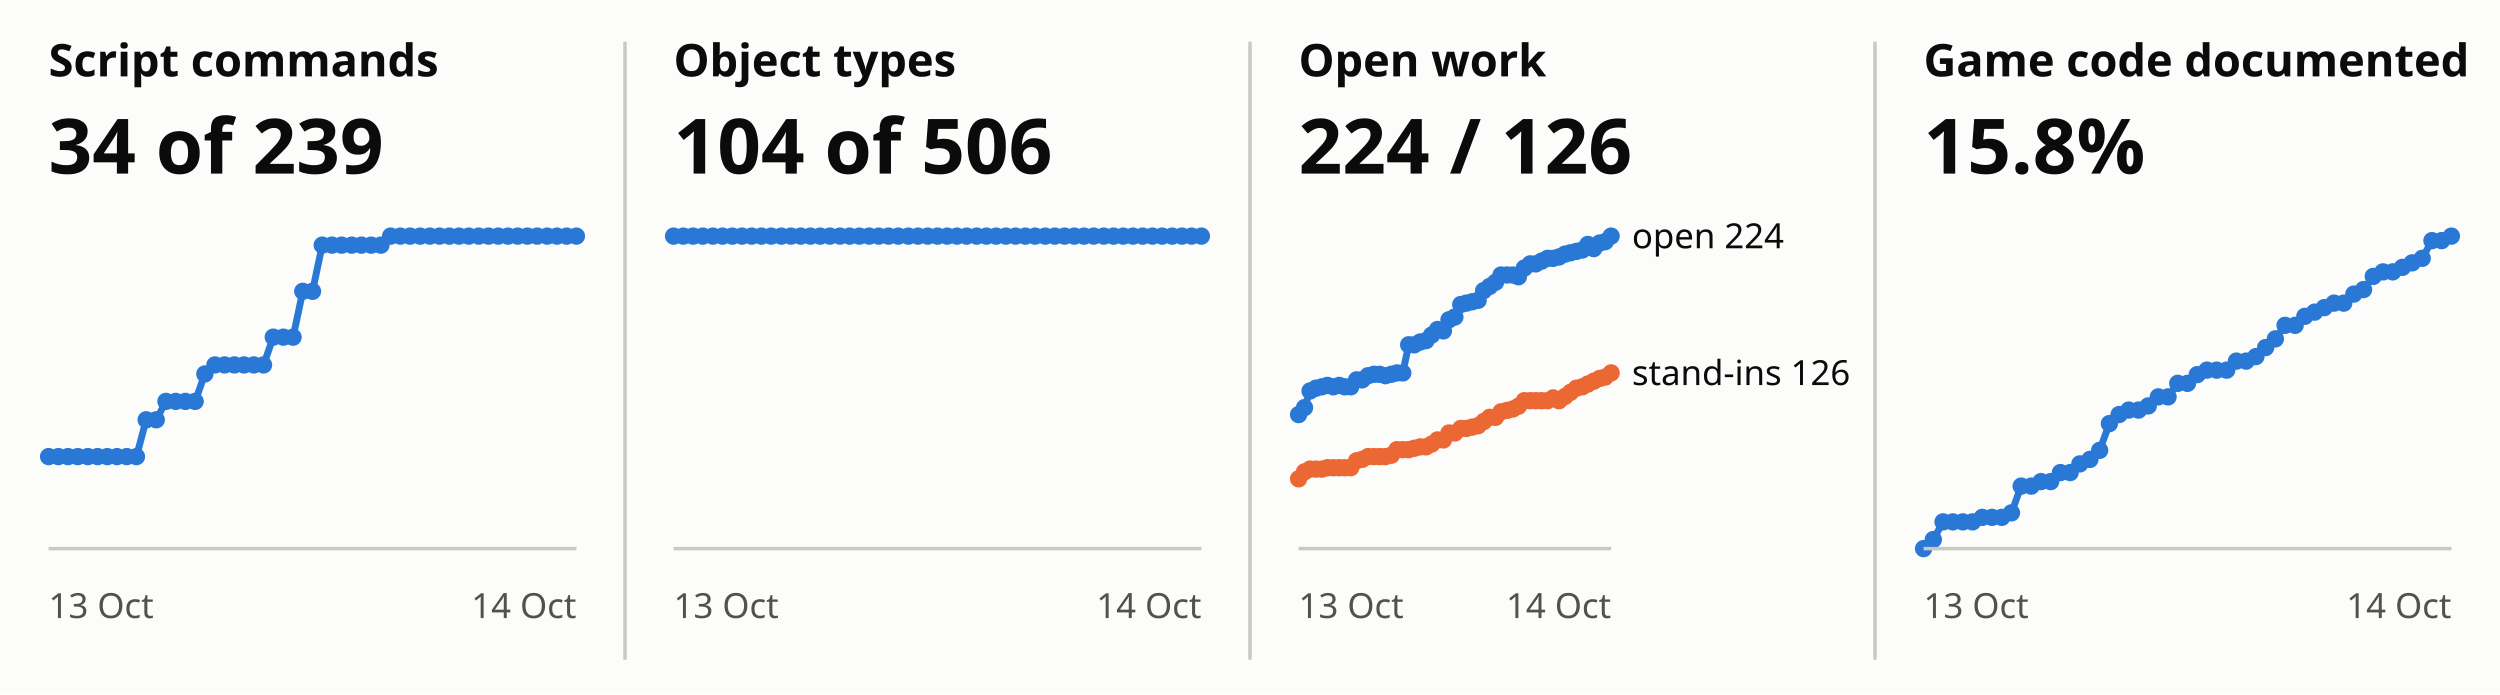
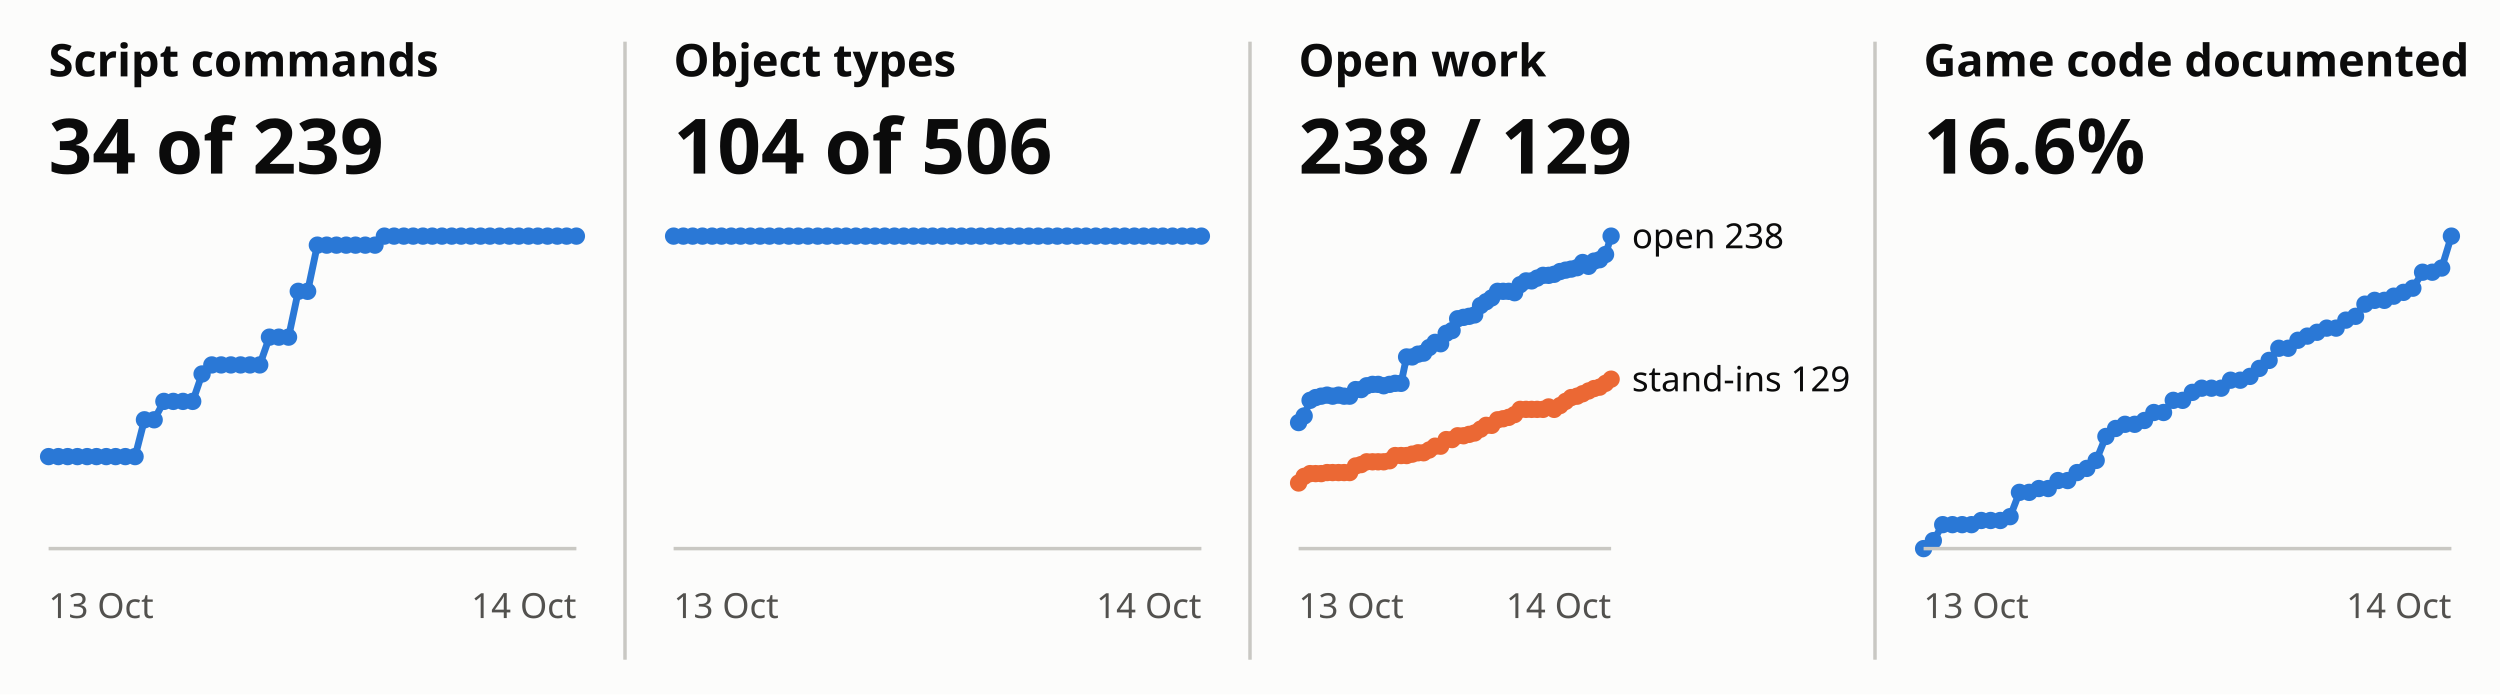
<svg xmlns="http://www.w3.org/2000/svg" width="720" height="200" viewBox="0 0 720 200" role="img">
  <style>
text{font-family:system-ui,sans-serif}
.title{font-size:13px;font-weight:600}
.big{font-size:22px;font-weight:600}
.label{font-size:10px}
.date{font-size:10px}
.surface{fill:#fcfcfb}
.ink{fill:#0b0b0b}
.muted{fill:#52514e}
.rule{stroke:#c9c8c3;stroke-width:1}
.line1{fill:none;stroke:#2a78d6;stroke-width:2;stroke-linejoin:round;stroke-linecap:round}
.dot1{fill:#2a78d6}
.line2{fill:none;stroke:#eb6834;stroke-width:2;stroke-linejoin:round;stroke-linecap:round}
.dot2{fill:#eb6834}
@media (prefers-color-scheme: dark) {
.surface{fill:#1a1a19}
.ink{fill:#f0efec}
.muted{fill:#c3c2b7}
.rule{stroke:#4a4a46}
.line1{stroke:#3987e5}
.dot1{fill:#3987e5}
.line2{stroke:#d95926}
.dot2{fill:#d95926}
}
</style>
  <rect class="surface" width="720" height="200" />
  <text class="title ink" x="14" y="22">Script commands</text>
  <text class="big ink" x="14" y="50">34 of 239</text>
-   <polyline class="line1" points="14.0,131.5 16.8,131.5 19.6,131.5 22.4,131.5 25.3,131.5 28.1,131.5 30.9,131.5 33.7,131.5 36.5,131.5 39.3,131.5 42.1,120.9 45.0,120.9 47.8,115.6 50.6,115.6 53.4,115.6 56.2,115.6 59.0,107.7 61.9,105.1 64.7,105.1 67.5,105.1 70.3,105.1 73.1,105.1 75.9,105.1 78.7,97.1 81.6,97.1 84.4,97.1 87.2,83.9 90.0,83.9 92.8,70.6 95.6,70.6 98.4,70.6 101.3,70.6 104.1,70.6 106.9,70.6 109.7,70.6 112.5,68.0 115.3,68.0 118.1,68.0 121.0,68.0 123.8,68.0 126.6,68.0 129.4,68.0 132.2,68.0 135.0,68.0 137.9,68.0 140.7,68.0 143.5,68.0 146.3,68.0 149.1,68.0 151.9,68.0 154.7,68.0 157.6,68.0 160.4,68.0 163.2,68.0 166.0,68.0" />
+   <polyline class="line1" points="14.0,131.5 16.8,131.5 19.5,131.5 22.3,131.5 25.1,131.5 27.8,131.5 30.6,131.5 33.3,131.5 36.1,131.5 38.9,131.5 41.6,120.9 44.4,120.9 47.2,115.6 49.9,115.6 52.7,115.6 55.5,115.6 58.2,107.7 61.0,105.1 63.7,105.1 66.5,105.1 69.3,105.1 72.0,105.1 74.8,105.1 77.6,97.1 80.3,97.1 83.1,97.1 85.9,83.9 88.6,83.9 91.4,70.6 94.1,70.6 96.9,70.6 99.7,70.6 102.4,70.6 105.2,70.6 108.0,70.6 110.7,68.0 113.5,68.0 116.3,68.0 119.0,68.0 121.8,68.0 124.5,68.0 127.3,68.0 130.1,68.0 132.8,68.0 135.6,68.0 138.4,68.0 141.1,68.0 143.9,68.0 146.7,68.0 149.4,68.0 152.2,68.0 154.9,68.0 157.7,68.0 160.5,68.0 163.2,68.0 166.0,68.0" />
  <circle class="dot1" cx="14.0" cy="131.5" r="2.5" />
  <circle class="dot1" cx="16.8" cy="131.5" r="2.5" />
-   <circle class="dot1" cx="19.6" cy="131.5" r="2.5" />
-   <circle class="dot1" cx="22.4" cy="131.5" r="2.5" />
-   <circle class="dot1" cx="25.3" cy="131.5" r="2.5" />
-   <circle class="dot1" cx="28.1" cy="131.5" r="2.5" />
-   <circle class="dot1" cx="30.9" cy="131.5" r="2.5" />
-   <circle class="dot1" cx="33.7" cy="131.5" r="2.5" />
-   <circle class="dot1" cx="36.5" cy="131.5" r="2.5" />
-   <circle class="dot1" cx="39.3" cy="131.5" r="2.5" />
-   <circle class="dot1" cx="42.1" cy="120.9" r="2.5" />
-   <circle class="dot1" cx="45.0" cy="120.9" r="2.5" />
-   <circle class="dot1" cx="47.8" cy="115.6" r="2.5" />
-   <circle class="dot1" cx="50.6" cy="115.6" r="2.5" />
-   <circle class="dot1" cx="53.4" cy="115.6" r="2.5" />
-   <circle class="dot1" cx="56.2" cy="115.6" r="2.5" />
-   <circle class="dot1" cx="59.0" cy="107.7" r="2.5" />
-   <circle class="dot1" cx="61.9" cy="105.1" r="2.5" />
-   <circle class="dot1" cx="64.7" cy="105.1" r="2.5" />
-   <circle class="dot1" cx="67.5" cy="105.1" r="2.5" />
-   <circle class="dot1" cx="70.3" cy="105.1" r="2.5" />
-   <circle class="dot1" cx="73.1" cy="105.1" r="2.5" />
-   <circle class="dot1" cx="75.9" cy="105.1" r="2.5" />
-   <circle class="dot1" cx="78.7" cy="97.1" r="2.5" />
-   <circle class="dot1" cx="81.6" cy="97.1" r="2.5" />
-   <circle class="dot1" cx="84.4" cy="97.1" r="2.5" />
-   <circle class="dot1" cx="87.2" cy="83.9" r="2.5" />
-   <circle class="dot1" cx="90.0" cy="83.9" r="2.5" />
-   <circle class="dot1" cx="92.8" cy="70.6" r="2.5" />
-   <circle class="dot1" cx="95.6" cy="70.6" r="2.5" />
-   <circle class="dot1" cx="98.4" cy="70.6" r="2.5" />
-   <circle class="dot1" cx="101.3" cy="70.6" r="2.5" />
-   <circle class="dot1" cx="104.1" cy="70.6" r="2.5" />
-   <circle class="dot1" cx="106.9" cy="70.6" r="2.5" />
-   <circle class="dot1" cx="109.7" cy="70.6" r="2.5" />
-   <circle class="dot1" cx="112.5" cy="68.0" r="2.5" />
-   <circle class="dot1" cx="115.3" cy="68.0" r="2.5" />
-   <circle class="dot1" cx="118.1" cy="68.0" r="2.5" />
-   <circle class="dot1" cx="121.0" cy="68.0" r="2.5" />
-   <circle class="dot1" cx="123.8" cy="68.0" r="2.5" />
-   <circle class="dot1" cx="126.6" cy="68.0" r="2.5" />
-   <circle class="dot1" cx="129.4" cy="68.0" r="2.5" />
-   <circle class="dot1" cx="132.2" cy="68.0" r="2.5" />
-   <circle class="dot1" cx="135.0" cy="68.0" r="2.5" />
-   <circle class="dot1" cx="137.9" cy="68.0" r="2.5" />
-   <circle class="dot1" cx="140.7" cy="68.0" r="2.5" />
-   <circle class="dot1" cx="143.5" cy="68.0" r="2.5" />
-   <circle class="dot1" cx="146.3" cy="68.0" r="2.5" />
-   <circle class="dot1" cx="149.1" cy="68.0" r="2.5" />
-   <circle class="dot1" cx="151.9" cy="68.0" r="2.5" />
-   <circle class="dot1" cx="154.7" cy="68.0" r="2.5" />
-   <circle class="dot1" cx="157.6" cy="68.0" r="2.5" />
-   <circle class="dot1" cx="160.4" cy="68.0" r="2.5" />
+   <circle class="dot1" cx="19.5" cy="131.5" r="2.5" />
+   <circle class="dot1" cx="22.3" cy="131.5" r="2.5" />
+   <circle class="dot1" cx="25.1" cy="131.5" r="2.5" />
+   <circle class="dot1" cx="27.8" cy="131.5" r="2.5" />
+   <circle class="dot1" cx="30.6" cy="131.5" r="2.5" />
+   <circle class="dot1" cx="33.3" cy="131.5" r="2.5" />
+   <circle class="dot1" cx="36.1" cy="131.5" r="2.5" />
+   <circle class="dot1" cx="38.9" cy="131.5" r="2.5" />
+   <circle class="dot1" cx="41.6" cy="120.9" r="2.5" />
+   <circle class="dot1" cx="44.4" cy="120.9" r="2.5" />
+   <circle class="dot1" cx="47.2" cy="115.6" r="2.5" />
+   <circle class="dot1" cx="49.9" cy="115.6" r="2.5" />
+   <circle class="dot1" cx="52.7" cy="115.6" r="2.5" />
+   <circle class="dot1" cx="55.5" cy="115.6" r="2.5" />
+   <circle class="dot1" cx="58.2" cy="107.7" r="2.5" />
+   <circle class="dot1" cx="61.0" cy="105.1" r="2.5" />
+   <circle class="dot1" cx="63.7" cy="105.1" r="2.5" />
+   <circle class="dot1" cx="66.5" cy="105.1" r="2.5" />
+   <circle class="dot1" cx="69.3" cy="105.1" r="2.5" />
+   <circle class="dot1" cx="72.0" cy="105.1" r="2.5" />
+   <circle class="dot1" cx="74.8" cy="105.1" r="2.5" />
+   <circle class="dot1" cx="77.6" cy="97.1" r="2.5" />
+   <circle class="dot1" cx="80.3" cy="97.1" r="2.5" />
+   <circle class="dot1" cx="83.1" cy="97.1" r="2.5" />
+   <circle class="dot1" cx="85.9" cy="83.9" r="2.5" />
+   <circle class="dot1" cx="88.6" cy="83.9" r="2.5" />
+   <circle class="dot1" cx="91.4" cy="70.6" r="2.5" />
+   <circle class="dot1" cx="94.1" cy="70.6" r="2.5" />
+   <circle class="dot1" cx="96.9" cy="70.6" r="2.5" />
+   <circle class="dot1" cx="99.7" cy="70.6" r="2.5" />
+   <circle class="dot1" cx="102.4" cy="70.6" r="2.5" />
+   <circle class="dot1" cx="105.2" cy="70.6" r="2.5" />
+   <circle class="dot1" cx="108.0" cy="70.6" r="2.5" />
+   <circle class="dot1" cx="110.7" cy="68.0" r="2.5" />
+   <circle class="dot1" cx="113.5" cy="68.0" r="2.5" />
+   <circle class="dot1" cx="116.3" cy="68.0" r="2.5" />
+   <circle class="dot1" cx="119.0" cy="68.0" r="2.5" />
+   <circle class="dot1" cx="121.8" cy="68.0" r="2.5" />
+   <circle class="dot1" cx="124.5" cy="68.0" r="2.5" />
+   <circle class="dot1" cx="127.3" cy="68.0" r="2.5" />
+   <circle class="dot1" cx="130.1" cy="68.0" r="2.5" />
+   <circle class="dot1" cx="132.8" cy="68.0" r="2.5" />
+   <circle class="dot1" cx="135.6" cy="68.0" r="2.5" />
+   <circle class="dot1" cx="138.4" cy="68.0" r="2.5" />
+   <circle class="dot1" cx="141.1" cy="68.0" r="2.5" />
+   <circle class="dot1" cx="143.9" cy="68.0" r="2.5" />
+   <circle class="dot1" cx="146.7" cy="68.0" r="2.5" />
+   <circle class="dot1" cx="149.4" cy="68.0" r="2.5" />
+   <circle class="dot1" cx="152.2" cy="68.0" r="2.5" />
+   <circle class="dot1" cx="154.9" cy="68.0" r="2.5" />
+   <circle class="dot1" cx="157.7" cy="68.0" r="2.5" />
+   <circle class="dot1" cx="160.5" cy="68.0" r="2.5" />
  <circle class="dot1" cx="163.2" cy="68.0" r="2.5" />
  <circle class="dot1" cx="166.0" cy="68.0" r="2.5" />
  <line class="rule" x1="14" y1="158" x2="166" y2="158" />
  <text class="date muted" x="14" y="178">13 Oct</text>
  <text class="date muted" x="166" y="178" text-anchor="end">14 Oct</text>
  <text class="title ink" x="194" y="22">Object types</text>
  <text class="big ink" x="194" y="50">104 of 506</text>
-   <polyline class="line1" points="194.0,68.0 196.8,68.0 199.6,68.0 202.4,68.0 205.3,68.0 208.1,68.0 210.9,68.0 213.7,68.0 216.5,68.0 219.3,68.0 222.1,68.0 225.0,68.0 227.8,68.0 230.6,68.0 233.4,68.0 236.2,68.0 239.0,68.0 241.9,68.0 244.7,68.0 247.5,68.0 250.3,68.0 253.1,68.0 255.9,68.0 258.7,68.0 261.6,68.0 264.4,68.0 267.2,68.0 270.0,68.0 272.8,68.0 275.6,68.0 278.4,68.0 281.3,68.0 284.1,68.0 286.9,68.0 289.7,68.0 292.5,68.0 295.3,68.0 298.1,68.0 301.0,68.0 303.8,68.0 306.6,68.0 309.4,68.0 312.2,68.0 315.0,68.0 317.9,68.0 320.7,68.0 323.5,68.0 326.3,68.0 329.1,68.0 331.9,68.0 334.7,68.0 337.6,68.0 340.4,68.0 343.2,68.0 346.0,68.0" />
+   <polyline class="line1" points="194.0,68.0 196.8,68.0 199.5,68.0 202.3,68.0 205.1,68.0 207.8,68.0 210.6,68.0 213.3,68.0 216.1,68.0 218.9,68.0 221.6,68.0 224.4,68.0 227.2,68.0 229.9,68.0 232.7,68.0 235.5,68.0 238.2,68.0 241.0,68.0 243.7,68.0 246.5,68.0 249.3,68.0 252.0,68.0 254.8,68.0 257.6,68.0 260.3,68.0 263.1,68.0 265.9,68.0 268.6,68.0 271.4,68.0 274.1,68.0 276.9,68.0 279.7,68.0 282.4,68.0 285.2,68.0 288.0,68.0 290.7,68.0 293.5,68.0 296.3,68.0 299.0,68.0 301.8,68.0 304.5,68.0 307.3,68.0 310.1,68.0 312.8,68.0 315.6,68.0 318.4,68.0 321.1,68.0 323.9,68.0 326.7,68.0 329.4,68.0 332.2,68.0 334.9,68.0 337.7,68.0 340.5,68.0 343.2,68.0 346.0,68.0" />
  <circle class="dot1" cx="194.0" cy="68.0" r="2.5" />
  <circle class="dot1" cx="196.8" cy="68.0" r="2.5" />
-   <circle class="dot1" cx="199.6" cy="68.0" r="2.5" />
-   <circle class="dot1" cx="202.4" cy="68.0" r="2.5" />
-   <circle class="dot1" cx="205.3" cy="68.0" r="2.5" />
-   <circle class="dot1" cx="208.1" cy="68.0" r="2.5" />
-   <circle class="dot1" cx="210.9" cy="68.0" r="2.5" />
-   <circle class="dot1" cx="213.7" cy="68.0" r="2.5" />
-   <circle class="dot1" cx="216.5" cy="68.0" r="2.5" />
-   <circle class="dot1" cx="219.3" cy="68.0" r="2.5" />
-   <circle class="dot1" cx="222.1" cy="68.0" r="2.5" />
-   <circle class="dot1" cx="225.0" cy="68.0" r="2.5" />
-   <circle class="dot1" cx="227.8" cy="68.0" r="2.5" />
-   <circle class="dot1" cx="230.6" cy="68.0" r="2.5" />
-   <circle class="dot1" cx="233.4" cy="68.0" r="2.5" />
-   <circle class="dot1" cx="236.2" cy="68.0" r="2.5" />
-   <circle class="dot1" cx="239.0" cy="68.0" r="2.5" />
-   <circle class="dot1" cx="241.9" cy="68.0" r="2.5" />
-   <circle class="dot1" cx="244.7" cy="68.0" r="2.5" />
-   <circle class="dot1" cx="247.5" cy="68.0" r="2.5" />
-   <circle class="dot1" cx="250.3" cy="68.0" r="2.5" />
-   <circle class="dot1" cx="253.1" cy="68.0" r="2.5" />
-   <circle class="dot1" cx="255.9" cy="68.0" r="2.5" />
-   <circle class="dot1" cx="258.7" cy="68.0" r="2.5" />
-   <circle class="dot1" cx="261.6" cy="68.0" r="2.5" />
-   <circle class="dot1" cx="264.4" cy="68.0" r="2.5" />
-   <circle class="dot1" cx="267.2" cy="68.0" r="2.5" />
-   <circle class="dot1" cx="270.0" cy="68.0" r="2.5" />
-   <circle class="dot1" cx="272.8" cy="68.0" r="2.5" />
-   <circle class="dot1" cx="275.6" cy="68.0" r="2.5" />
-   <circle class="dot1" cx="278.4" cy="68.0" r="2.5" />
-   <circle class="dot1" cx="281.3" cy="68.0" r="2.5" />
-   <circle class="dot1" cx="284.1" cy="68.0" r="2.5" />
-   <circle class="dot1" cx="286.9" cy="68.0" r="2.5" />
-   <circle class="dot1" cx="289.7" cy="68.0" r="2.5" />
-   <circle class="dot1" cx="292.5" cy="68.0" r="2.5" />
-   <circle class="dot1" cx="295.3" cy="68.0" r="2.5" />
-   <circle class="dot1" cx="298.1" cy="68.0" r="2.5" />
-   <circle class="dot1" cx="301.0" cy="68.0" r="2.5" />
-   <circle class="dot1" cx="303.8" cy="68.0" r="2.5" />
-   <circle class="dot1" cx="306.6" cy="68.0" r="2.5" />
-   <circle class="dot1" cx="309.4" cy="68.0" r="2.5" />
-   <circle class="dot1" cx="312.2" cy="68.0" r="2.5" />
-   <circle class="dot1" cx="315.0" cy="68.0" r="2.5" />
-   <circle class="dot1" cx="317.9" cy="68.0" r="2.5" />
-   <circle class="dot1" cx="320.7" cy="68.0" r="2.5" />
-   <circle class="dot1" cx="323.5" cy="68.0" r="2.5" />
-   <circle class="dot1" cx="326.3" cy="68.0" r="2.5" />
-   <circle class="dot1" cx="329.1" cy="68.0" r="2.5" />
-   <circle class="dot1" cx="331.9" cy="68.0" r="2.5" />
-   <circle class="dot1" cx="334.7" cy="68.0" r="2.5" />
-   <circle class="dot1" cx="337.6" cy="68.0" r="2.5" />
-   <circle class="dot1" cx="340.4" cy="68.0" r="2.5" />
+   <circle class="dot1" cx="199.5" cy="68.0" r="2.5" />
+   <circle class="dot1" cx="202.3" cy="68.0" r="2.5" />
+   <circle class="dot1" cx="205.1" cy="68.0" r="2.5" />
+   <circle class="dot1" cx="207.8" cy="68.0" r="2.5" />
+   <circle class="dot1" cx="210.6" cy="68.0" r="2.5" />
+   <circle class="dot1" cx="213.3" cy="68.0" r="2.5" />
+   <circle class="dot1" cx="216.1" cy="68.0" r="2.5" />
+   <circle class="dot1" cx="218.9" cy="68.0" r="2.5" />
+   <circle class="dot1" cx="221.6" cy="68.0" r="2.5" />
+   <circle class="dot1" cx="224.4" cy="68.0" r="2.5" />
+   <circle class="dot1" cx="227.2" cy="68.0" r="2.5" />
+   <circle class="dot1" cx="229.9" cy="68.0" r="2.5" />
+   <circle class="dot1" cx="232.7" cy="68.0" r="2.5" />
+   <circle class="dot1" cx="235.5" cy="68.0" r="2.5" />
+   <circle class="dot1" cx="238.2" cy="68.0" r="2.5" />
+   <circle class="dot1" cx="241.0" cy="68.0" r="2.5" />
+   <circle class="dot1" cx="243.7" cy="68.0" r="2.5" />
+   <circle class="dot1" cx="246.5" cy="68.0" r="2.5" />
+   <circle class="dot1" cx="249.3" cy="68.0" r="2.5" />
+   <circle class="dot1" cx="252.0" cy="68.0" r="2.5" />
+   <circle class="dot1" cx="254.8" cy="68.0" r="2.5" />
+   <circle class="dot1" cx="257.6" cy="68.0" r="2.5" />
+   <circle class="dot1" cx="260.3" cy="68.0" r="2.5" />
+   <circle class="dot1" cx="263.1" cy="68.0" r="2.5" />
+   <circle class="dot1" cx="265.9" cy="68.0" r="2.5" />
+   <circle class="dot1" cx="268.6" cy="68.0" r="2.5" />
+   <circle class="dot1" cx="271.4" cy="68.0" r="2.5" />
+   <circle class="dot1" cx="274.1" cy="68.0" r="2.5" />
+   <circle class="dot1" cx="276.9" cy="68.0" r="2.5" />
+   <circle class="dot1" cx="279.7" cy="68.0" r="2.5" />
+   <circle class="dot1" cx="282.4" cy="68.0" r="2.5" />
+   <circle class="dot1" cx="285.2" cy="68.0" r="2.5" />
+   <circle class="dot1" cx="288.0" cy="68.0" r="2.5" />
+   <circle class="dot1" cx="290.7" cy="68.0" r="2.5" />
+   <circle class="dot1" cx="293.5" cy="68.0" r="2.5" />
+   <circle class="dot1" cx="296.3" cy="68.0" r="2.5" />
+   <circle class="dot1" cx="299.0" cy="68.0" r="2.5" />
+   <circle class="dot1" cx="301.8" cy="68.0" r="2.5" />
+   <circle class="dot1" cx="304.5" cy="68.0" r="2.5" />
+   <circle class="dot1" cx="307.3" cy="68.0" r="2.5" />
+   <circle class="dot1" cx="310.1" cy="68.0" r="2.5" />
+   <circle class="dot1" cx="312.8" cy="68.0" r="2.5" />
+   <circle class="dot1" cx="315.6" cy="68.0" r="2.5" />
+   <circle class="dot1" cx="318.4" cy="68.0" r="2.5" />
+   <circle class="dot1" cx="321.1" cy="68.0" r="2.5" />
+   <circle class="dot1" cx="323.9" cy="68.0" r="2.5" />
+   <circle class="dot1" cx="326.7" cy="68.0" r="2.5" />
+   <circle class="dot1" cx="329.4" cy="68.0" r="2.5" />
+   <circle class="dot1" cx="332.2" cy="68.0" r="2.5" />
+   <circle class="dot1" cx="334.9" cy="68.0" r="2.5" />
+   <circle class="dot1" cx="337.7" cy="68.0" r="2.5" />
+   <circle class="dot1" cx="340.5" cy="68.0" r="2.5" />
  <circle class="dot1" cx="343.2" cy="68.0" r="2.5" />
  <circle class="dot1" cx="346.0" cy="68.0" r="2.5" />
  <line class="rule" x1="194" y1="158" x2="346" y2="158" />
  <text class="date muted" x="194" y="178">13 Oct</text>
  <text class="date muted" x="346" y="178" text-anchor="end">14 Oct</text>
  <text class="title ink" x="374" y="22">Open work</text>
-   <text class="big ink" x="374" y="50">224 / 126</text>
-   <polyline class="line1" points="374.0,119.4 375.7,117.4 377.3,112.6 379.0,111.8 380.7,111.4 382.3,111.0 384.0,111.4 385.7,111.0 387.3,111.4 389.0,111.4 390.7,109.4 392.3,109.4 394.0,108.2 395.7,107.8 397.3,107.8 399.0,108.2 400.7,107.8 402.3,107.4 404.0,107.4 405.7,99.3 407.3,99.3 409.0,98.5 410.7,98.1 412.3,96.5 414.0,94.9 415.7,95.3 417.3,92.1 419.0,91.3 420.7,87.7 422.3,87.3 424.0,86.9 425.7,86.5 427.3,83.7 429.0,82.5 430.7,81.3 432.3,79.2 434.0,79.2 435.7,79.2 437.3,79.7 439.0,77.2 440.7,76.0 442.3,76.0 444.0,75.2 445.7,74.4 447.3,74.4 449.0,74.0 450.7,73.2 452.3,72.8 454.0,72.4 455.7,72.0 457.3,70.4 459.0,71.6 460.7,70.0 462.3,69.6 464.0,68.0" />
-   <circle class="dot1" cx="374.0" cy="119.4" r="2.5" />
-   <circle class="dot1" cx="375.7" cy="117.4" r="2.5" />
-   <circle class="dot1" cx="377.3" cy="112.6" r="2.5" />
-   <circle class="dot1" cx="379.0" cy="111.8" r="2.5" />
-   <circle class="dot1" cx="380.7" cy="111.4" r="2.5" />
-   <circle class="dot1" cx="382.3" cy="111.0" r="2.5" />
-   <circle class="dot1" cx="384.0" cy="111.4" r="2.5" />
-   <circle class="dot1" cx="385.7" cy="111.0" r="2.5" />
-   <circle class="dot1" cx="387.3" cy="111.4" r="2.5" />
-   <circle class="dot1" cx="389.0" cy="111.4" r="2.5" />
-   <circle class="dot1" cx="390.7" cy="109.4" r="2.5" />
-   <circle class="dot1" cx="392.3" cy="109.4" r="2.5" />
-   <circle class="dot1" cx="394.0" cy="108.2" r="2.5" />
-   <circle class="dot1" cx="395.7" cy="107.8" r="2.5" />
-   <circle class="dot1" cx="397.3" cy="107.8" r="2.5" />
-   <circle class="dot1" cx="399.0" cy="108.2" r="2.5" />
-   <circle class="dot1" cx="400.7" cy="107.8" r="2.5" />
-   <circle class="dot1" cx="402.3" cy="107.4" r="2.5" />
-   <circle class="dot1" cx="404.0" cy="107.4" r="2.5" />
-   <circle class="dot1" cx="405.7" cy="99.3" r="2.5" />
-   <circle class="dot1" cx="407.3" cy="99.3" r="2.5" />
-   <circle class="dot1" cx="409.0" cy="98.5" r="2.5" />
-   <circle class="dot1" cx="410.7" cy="98.1" r="2.5" />
-   <circle class="dot1" cx="412.3" cy="96.5" r="2.5" />
-   <circle class="dot1" cx="414.0" cy="94.9" r="2.5" />
-   <circle class="dot1" cx="415.7" cy="95.3" r="2.5" />
-   <circle class="dot1" cx="417.3" cy="92.1" r="2.5" />
-   <circle class="dot1" cx="419.0" cy="91.3" r="2.5" />
-   <circle class="dot1" cx="420.7" cy="87.7" r="2.5" />
-   <circle class="dot1" cx="422.3" cy="87.3" r="2.5" />
-   <circle class="dot1" cx="424.0" cy="86.9" r="2.5" />
-   <circle class="dot1" cx="425.7" cy="86.5" r="2.5" />
-   <circle class="dot1" cx="427.3" cy="83.7" r="2.5" />
-   <circle class="dot1" cx="429.0" cy="82.5" r="2.5" />
-   <circle class="dot1" cx="430.7" cy="81.3" r="2.5" />
-   <circle class="dot1" cx="432.3" cy="79.2" r="2.5" />
-   <circle class="dot1" cx="434.0" cy="79.2" r="2.5" />
-   <circle class="dot1" cx="435.7" cy="79.2" r="2.5" />
-   <circle class="dot1" cx="437.3" cy="79.7" r="2.5" />
-   <circle class="dot1" cx="439.0" cy="77.2" r="2.5" />
-   <circle class="dot1" cx="440.7" cy="76.0" r="2.5" />
-   <circle class="dot1" cx="442.3" cy="76.0" r="2.5" />
-   <circle class="dot1" cx="444.0" cy="75.2" r="2.5" />
-   <circle class="dot1" cx="445.7" cy="74.4" r="2.5" />
-   <circle class="dot1" cx="447.3" cy="74.4" r="2.5" />
-   <circle class="dot1" cx="449.0" cy="74.0" r="2.5" />
-   <circle class="dot1" cx="450.7" cy="73.2" r="2.5" />
-   <circle class="dot1" cx="452.3" cy="72.8" r="2.5" />
-   <circle class="dot1" cx="454.0" cy="72.4" r="2.5" />
-   <circle class="dot1" cx="455.7" cy="72.0" r="2.5" />
-   <circle class="dot1" cx="457.3" cy="70.4" r="2.5" />
-   <circle class="dot1" cx="459.0" cy="71.6" r="2.5" />
-   <circle class="dot1" cx="460.7" cy="70.0" r="2.5" />
-   <circle class="dot1" cx="462.3" cy="69.6" r="2.5" />
+   <text class="big ink" x="374" y="50">238 / 129</text>
+   <polyline class="line1" points="374.0,121.7 375.6,119.8 377.3,115.3 378.9,114.5 380.5,114.1 382.2,113.8 383.8,114.1 385.5,113.8 387.1,114.1 388.7,114.1 390.4,112.2 392.0,112.2 393.6,111.1 395.3,110.7 396.9,110.7 398.5,111.1 400.2,110.7 401.8,110.4 403.5,110.4 405.1,102.8 406.7,102.8 408.4,102.0 410.0,101.7 411.6,100.1 413.3,98.6 414.9,99.0 416.5,96.0 418.2,95.2 419.8,91.8 421.5,91.4 423.1,91.1 424.7,90.7 426.4,88.0 428.0,86.9 429.6,85.8 431.3,83.9 432.9,83.9 434.5,83.9 436.2,84.3 437.8,82.0 439.5,80.9 441.1,80.9 442.7,80.1 444.4,79.3 446.0,79.3 447.6,79.0 449.3,78.2 450.9,77.8 452.5,77.5 454.2,77.1 455.8,75.6 457.5,76.7 459.1,75.2 460.7,74.8 462.4,73.3 464.0,68.0" />
+   <circle class="dot1" cx="374.0" cy="121.7" r="2.5" />
+   <circle class="dot1" cx="375.6" cy="119.8" r="2.5" />
+   <circle class="dot1" cx="377.3" cy="115.3" r="2.5" />
+   <circle class="dot1" cx="378.9" cy="114.5" r="2.5" />
+   <circle class="dot1" cx="380.5" cy="114.1" r="2.5" />
+   <circle class="dot1" cx="382.2" cy="113.8" r="2.5" />
+   <circle class="dot1" cx="383.8" cy="114.1" r="2.5" />
+   <circle class="dot1" cx="385.5" cy="113.8" r="2.5" />
+   <circle class="dot1" cx="387.1" cy="114.1" r="2.5" />
+   <circle class="dot1" cx="388.7" cy="114.1" r="2.5" />
+   <circle class="dot1" cx="390.4" cy="112.2" r="2.5" />
+   <circle class="dot1" cx="392.0" cy="112.2" r="2.5" />
+   <circle class="dot1" cx="393.6" cy="111.1" r="2.5" />
+   <circle class="dot1" cx="395.3" cy="110.7" r="2.5" />
+   <circle class="dot1" cx="396.9" cy="110.7" r="2.5" />
+   <circle class="dot1" cx="398.5" cy="111.1" r="2.5" />
+   <circle class="dot1" cx="400.2" cy="110.7" r="2.5" />
+   <circle class="dot1" cx="401.8" cy="110.4" r="2.5" />
+   <circle class="dot1" cx="403.5" cy="110.4" r="2.5" />
+   <circle class="dot1" cx="405.1" cy="102.8" r="2.5" />
+   <circle class="dot1" cx="406.7" cy="102.8" r="2.5" />
+   <circle class="dot1" cx="408.4" cy="102.0" r="2.5" />
+   <circle class="dot1" cx="410.0" cy="101.7" r="2.5" />
+   <circle class="dot1" cx="411.6" cy="100.1" r="2.5" />
+   <circle class="dot1" cx="413.3" cy="98.6" r="2.5" />
+   <circle class="dot1" cx="414.9" cy="99.0" r="2.5" />
+   <circle class="dot1" cx="416.5" cy="96.0" r="2.5" />
+   <circle class="dot1" cx="418.2" cy="95.2" r="2.5" />
+   <circle class="dot1" cx="419.8" cy="91.8" r="2.5" />
+   <circle class="dot1" cx="421.5" cy="91.4" r="2.5" />
+   <circle class="dot1" cx="423.1" cy="91.1" r="2.5" />
+   <circle class="dot1" cx="424.7" cy="90.7" r="2.5" />
+   <circle class="dot1" cx="426.4" cy="88.0" r="2.5" />
+   <circle class="dot1" cx="428.0" cy="86.9" r="2.5" />
+   <circle class="dot1" cx="429.6" cy="85.8" r="2.5" />
+   <circle class="dot1" cx="431.3" cy="83.9" r="2.5" />
+   <circle class="dot1" cx="432.9" cy="83.9" r="2.5" />
+   <circle class="dot1" cx="434.5" cy="83.9" r="2.5" />
+   <circle class="dot1" cx="436.2" cy="84.3" r="2.5" />
+   <circle class="dot1" cx="437.8" cy="82.0" r="2.5" />
+   <circle class="dot1" cx="439.5" cy="80.9" r="2.5" />
+   <circle class="dot1" cx="441.1" cy="80.9" r="2.5" />
+   <circle class="dot1" cx="442.7" cy="80.1" r="2.5" />
+   <circle class="dot1" cx="444.4" cy="79.3" r="2.5" />
+   <circle class="dot1" cx="446.0" cy="79.3" r="2.5" />
+   <circle class="dot1" cx="447.6" cy="79.0" r="2.5" />
+   <circle class="dot1" cx="449.3" cy="78.2" r="2.5" />
+   <circle class="dot1" cx="450.9" cy="77.8" r="2.5" />
+   <circle class="dot1" cx="452.5" cy="77.5" r="2.5" />
+   <circle class="dot1" cx="454.2" cy="77.1" r="2.5" />
+   <circle class="dot1" cx="455.8" cy="75.6" r="2.5" />
+   <circle class="dot1" cx="457.5" cy="76.7" r="2.5" />
+   <circle class="dot1" cx="459.1" cy="75.2" r="2.5" />
+   <circle class="dot1" cx="460.7" cy="74.8" r="2.5" />
+   <circle class="dot1" cx="462.4" cy="73.3" r="2.5" />
  <circle class="dot1" cx="464.0" cy="68.0" r="2.5" />
-   <polyline class="line2" points="374.0,137.9 375.7,135.9 377.3,135.1 379.0,135.1 380.7,135.1 382.3,134.7 384.0,134.7 385.7,134.7 387.3,134.7 389.0,134.7 390.7,132.7 392.3,132.3 394.0,131.5 395.7,131.5 397.3,131.5 399.0,131.5 400.7,131.1 402.3,129.5 404.0,129.5 405.7,129.5 407.3,129.1 409.0,128.7 410.7,128.7 412.3,127.9 414.0,126.7 415.7,126.7 417.3,124.7 419.0,124.7 420.7,123.4 422.3,123.4 424.0,123.0 425.7,122.6 427.3,121.4 429.0,120.2 430.7,120.2 432.3,118.6 434.0,118.2 435.7,117.8 437.3,117.0 439.0,115.4 440.7,115.4 442.3,115.4 444.0,115.4 445.7,115.4 447.3,114.6 449.0,115.4 450.7,114.2 452.3,113.0 454.0,111.8 455.7,111.4 457.3,110.6 459.0,109.8 460.7,109.0 462.3,108.6 464.0,107.4" />
-   <circle class="dot2" cx="374.0" cy="137.9" r="2.5" />
-   <circle class="dot2" cx="375.7" cy="135.9" r="2.5" />
-   <circle class="dot2" cx="377.3" cy="135.1" r="2.5" />
-   <circle class="dot2" cx="379.0" cy="135.1" r="2.5" />
-   <circle class="dot2" cx="380.7" cy="135.1" r="2.5" />
-   <circle class="dot2" cx="382.3" cy="134.7" r="2.5" />
-   <circle class="dot2" cx="384.0" cy="134.7" r="2.5" />
-   <circle class="dot2" cx="385.7" cy="134.7" r="2.5" />
-   <circle class="dot2" cx="387.3" cy="134.7" r="2.5" />
-   <circle class="dot2" cx="389.0" cy="134.7" r="2.5" />
-   <circle class="dot2" cx="390.7" cy="132.7" r="2.5" />
-   <circle class="dot2" cx="392.3" cy="132.3" r="2.5" />
-   <circle class="dot2" cx="394.0" cy="131.5" r="2.5" />
-   <circle class="dot2" cx="395.7" cy="131.5" r="2.5" />
-   <circle class="dot2" cx="397.3" cy="131.5" r="2.5" />
-   <circle class="dot2" cx="399.0" cy="131.5" r="2.5" />
-   <circle class="dot2" cx="400.7" cy="131.1" r="2.5" />
-   <circle class="dot2" cx="402.3" cy="129.5" r="2.5" />
-   <circle class="dot2" cx="404.0" cy="129.5" r="2.5" />
-   <circle class="dot2" cx="405.7" cy="129.5" r="2.5" />
-   <circle class="dot2" cx="407.3" cy="129.1" r="2.5" />
-   <circle class="dot2" cx="409.0" cy="128.7" r="2.5" />
-   <circle class="dot2" cx="410.7" cy="128.7" r="2.5" />
-   <circle class="dot2" cx="412.3" cy="127.9" r="2.5" />
-   <circle class="dot2" cx="414.0" cy="126.7" r="2.5" />
-   <circle class="dot2" cx="415.7" cy="126.7" r="2.5" />
-   <circle class="dot2" cx="417.3" cy="124.7" r="2.5" />
-   <circle class="dot2" cx="419.0" cy="124.7" r="2.5" />
-   <circle class="dot2" cx="420.7" cy="123.4" r="2.5" />
-   <circle class="dot2" cx="422.3" cy="123.4" r="2.5" />
-   <circle class="dot2" cx="424.0" cy="123.0" r="2.5" />
-   <circle class="dot2" cx="425.7" cy="122.6" r="2.5" />
-   <circle class="dot2" cx="427.3" cy="121.4" r="2.5" />
-   <circle class="dot2" cx="429.0" cy="120.2" r="2.5" />
-   <circle class="dot2" cx="430.7" cy="120.2" r="2.5" />
-   <circle class="dot2" cx="432.3" cy="118.6" r="2.5" />
-   <circle class="dot2" cx="434.0" cy="118.2" r="2.5" />
-   <circle class="dot2" cx="435.7" cy="117.8" r="2.5" />
-   <circle class="dot2" cx="437.3" cy="117.0" r="2.5" />
-   <circle class="dot2" cx="439.0" cy="115.4" r="2.5" />
-   <circle class="dot2" cx="440.7" cy="115.4" r="2.5" />
-   <circle class="dot2" cx="442.3" cy="115.4" r="2.5" />
-   <circle class="dot2" cx="444.0" cy="115.4" r="2.5" />
-   <circle class="dot2" cx="445.7" cy="115.4" r="2.5" />
-   <circle class="dot2" cx="447.3" cy="114.6" r="2.5" />
-   <circle class="dot2" cx="449.0" cy="115.4" r="2.5" />
-   <circle class="dot2" cx="450.7" cy="114.2" r="2.5" />
-   <circle class="dot2" cx="452.3" cy="113.0" r="2.5" />
-   <circle class="dot2" cx="454.0" cy="111.8" r="2.5" />
-   <circle class="dot2" cx="455.7" cy="111.4" r="2.5" />
-   <circle class="dot2" cx="457.3" cy="110.6" r="2.5" />
-   <circle class="dot2" cx="459.0" cy="109.8" r="2.5" />
-   <circle class="dot2" cx="460.7" cy="109.0" r="2.5" />
-   <circle class="dot2" cx="462.3" cy="108.6" r="2.5" />
-   <circle class="dot2" cx="464.0" cy="107.4" r="2.5" />
+   <polyline class="line2" points="374.0,139.1 375.6,137.2 377.3,136.4 378.9,136.4 380.5,136.4 382.2,136.1 383.8,136.1 385.5,136.1 387.1,136.1 388.7,136.1 390.4,134.2 392.0,133.8 393.6,133.0 395.3,133.0 396.9,133.0 398.5,133.0 400.2,132.7 401.8,131.2 403.5,131.2 405.1,131.2 406.7,130.8 408.4,130.4 410.0,130.4 411.6,129.6 413.3,128.5 414.9,128.5 416.5,126.6 418.2,126.6 419.8,125.5 421.5,125.5 423.1,125.1 424.7,124.7 426.4,123.6 428.0,122.5 429.6,122.5 431.3,120.9 432.9,120.6 434.5,120.2 436.2,119.4 437.8,117.9 439.5,117.9 441.1,117.9 442.7,117.9 444.4,117.9 446.0,117.2 447.6,117.9 449.3,116.8 450.9,115.6 452.5,114.5 454.2,114.1 455.8,113.4 457.5,112.6 459.1,111.9 460.7,111.5 462.4,110.4 464.0,109.2" />
+   <circle class="dot2" cx="374.0" cy="139.1" r="2.5" />
+   <circle class="dot2" cx="375.6" cy="137.2" r="2.5" />
+   <circle class="dot2" cx="377.3" cy="136.4" r="2.5" />
+   <circle class="dot2" cx="378.9" cy="136.4" r="2.5" />
+   <circle class="dot2" cx="380.5" cy="136.4" r="2.5" />
+   <circle class="dot2" cx="382.2" cy="136.1" r="2.5" />
+   <circle class="dot2" cx="383.8" cy="136.1" r="2.5" />
+   <circle class="dot2" cx="385.5" cy="136.1" r="2.5" />
+   <circle class="dot2" cx="387.1" cy="136.1" r="2.5" />
+   <circle class="dot2" cx="388.7" cy="136.1" r="2.5" />
+   <circle class="dot2" cx="390.4" cy="134.2" r="2.5" />
+   <circle class="dot2" cx="392.0" cy="133.8" r="2.5" />
+   <circle class="dot2" cx="393.6" cy="133.0" r="2.5" />
+   <circle class="dot2" cx="395.3" cy="133.0" r="2.5" />
+   <circle class="dot2" cx="396.9" cy="133.0" r="2.5" />
+   <circle class="dot2" cx="398.5" cy="133.0" r="2.5" />
+   <circle class="dot2" cx="400.2" cy="132.7" r="2.5" />
+   <circle class="dot2" cx="401.8" cy="131.2" r="2.5" />
+   <circle class="dot2" cx="403.5" cy="131.2" r="2.5" />
+   <circle class="dot2" cx="405.1" cy="131.2" r="2.5" />
+   <circle class="dot2" cx="406.7" cy="130.8" r="2.5" />
+   <circle class="dot2" cx="408.4" cy="130.4" r="2.5" />
+   <circle class="dot2" cx="410.0" cy="130.4" r="2.5" />
+   <circle class="dot2" cx="411.6" cy="129.6" r="2.5" />
+   <circle class="dot2" cx="413.3" cy="128.5" r="2.5" />
+   <circle class="dot2" cx="414.9" cy="128.5" r="2.5" />
+   <circle class="dot2" cx="416.5" cy="126.6" r="2.5" />
+   <circle class="dot2" cx="418.2" cy="126.6" r="2.5" />
+   <circle class="dot2" cx="419.8" cy="125.5" r="2.5" />
+   <circle class="dot2" cx="421.5" cy="125.5" r="2.5" />
+   <circle class="dot2" cx="423.1" cy="125.1" r="2.5" />
+   <circle class="dot2" cx="424.7" cy="124.7" r="2.5" />
+   <circle class="dot2" cx="426.4" cy="123.6" r="2.5" />
+   <circle class="dot2" cx="428.0" cy="122.5" r="2.5" />
+   <circle class="dot2" cx="429.6" cy="122.5" r="2.5" />
+   <circle class="dot2" cx="431.3" cy="120.9" r="2.5" />
+   <circle class="dot2" cx="432.9" cy="120.6" r="2.5" />
+   <circle class="dot2" cx="434.5" cy="120.2" r="2.5" />
+   <circle class="dot2" cx="436.2" cy="119.4" r="2.5" />
+   <circle class="dot2" cx="437.8" cy="117.9" r="2.5" />
+   <circle class="dot2" cx="439.5" cy="117.9" r="2.5" />
+   <circle class="dot2" cx="441.1" cy="117.9" r="2.5" />
+   <circle class="dot2" cx="442.7" cy="117.9" r="2.5" />
+   <circle class="dot2" cx="444.4" cy="117.9" r="2.5" />
+   <circle class="dot2" cx="446.0" cy="117.2" r="2.5" />
+   <circle class="dot2" cx="447.6" cy="117.9" r="2.5" />
+   <circle class="dot2" cx="449.3" cy="116.8" r="2.5" />
+   <circle class="dot2" cx="450.9" cy="115.6" r="2.5" />
+   <circle class="dot2" cx="452.5" cy="114.5" r="2.5" />
+   <circle class="dot2" cx="454.2" cy="114.1" r="2.5" />
+   <circle class="dot2" cx="455.8" cy="113.4" r="2.5" />
+   <circle class="dot2" cx="457.5" cy="112.6" r="2.5" />
+   <circle class="dot2" cx="459.1" cy="111.9" r="2.5" />
+   <circle class="dot2" cx="460.7" cy="111.5" r="2.5" />
+   <circle class="dot2" cx="462.4" cy="110.4" r="2.5" />
+   <circle class="dot2" cx="464.0" cy="109.2" r="2.5" />
  <line class="rule" x1="374" y1="158" x2="464" y2="158" />
  <text class="date muted" x="374" y="178">13 Oct</text>
  <text class="date muted" x="464" y="178" text-anchor="end">14 Oct</text>
-   <text class="label ink" x="470" y="71.5">open 224</text>
-   <text class="label ink" x="470" y="110.9">stand-ins 126</text>
+   <text class="label ink" x="470" y="71.5">open 238</text>
+   <text class="label ink" x="470" y="112.7">stand-ins 129</text>
  <text class="title ink" x="554" y="22">Game code documented</text>
-   <text class="big ink" x="554" y="50">15.8%</text>
-   <polyline class="line1" points="554.0,158.0 556.8,155.4 559.6,150.3 562.4,150.3 565.3,150.3 568.1,150.3 570.9,149.0 573.7,149.0 576.5,149.0 579.3,147.7 582.1,140.0 585.0,140.0 587.8,138.7 590.6,138.7 593.4,136.1 596.2,136.1 599.0,133.6 601.9,132.3 604.7,129.7 607.5,122.0 610.3,119.4 613.1,118.1 615.9,118.1 618.7,116.9 621.6,114.3 624.4,114.3 627.2,110.4 630.0,110.4 632.8,107.9 635.6,106.6 638.4,106.6 641.3,106.6 644.1,104.0 646.9,104.0 649.7,102.7 652.5,100.1 655.3,97.6 658.1,93.7 661.0,93.7 663.8,91.1 666.6,89.9 669.4,88.6 672.2,87.3 675.0,87.3 677.9,84.7 680.7,83.4 683.5,79.6 686.3,78.3 689.1,78.3 691.9,77.0 694.7,75.7 697.6,74.4 700.4,69.3 703.2,69.3 706.0,68.0" />
+   <text class="big ink" x="554" y="50">16.6%</text>
+   <polyline class="line1" points="554.0,158.0 556.8,155.7 559.5,151.1 562.3,151.1 565.1,151.1 567.8,151.1 570.6,149.9 573.3,149.9 576.1,149.9 578.9,148.8 581.6,141.8 584.4,141.8 587.2,140.7 589.9,140.7 592.7,138.4 595.5,138.4 598.2,136.1 601.0,134.9 603.7,132.6 606.5,125.7 609.3,123.4 612.0,122.2 614.8,122.2 617.6,121.1 620.3,118.8 623.1,118.8 625.9,115.3 628.6,115.3 631.4,113.0 634.1,111.8 636.9,111.8 639.7,111.8 642.4,109.5 645.2,109.5 648.0,108.4 650.7,106.1 653.5,103.8 656.3,100.3 659.0,100.3 661.8,98.0 664.5,96.8 667.3,95.7 670.1,94.5 672.8,94.5 675.6,92.2 678.4,91.1 681.1,87.6 683.9,86.5 686.7,86.5 689.4,85.3 692.2,84.2 694.9,83.0 697.7,78.4 700.5,78.4 703.2,77.2 706.0,68.0" />
  <circle class="dot1" cx="554.0" cy="158.0" r="2.5" />
-   <circle class="dot1" cx="556.8" cy="155.4" r="2.5" />
-   <circle class="dot1" cx="559.6" cy="150.3" r="2.5" />
-   <circle class="dot1" cx="562.4" cy="150.3" r="2.5" />
-   <circle class="dot1" cx="565.3" cy="150.3" r="2.5" />
-   <circle class="dot1" cx="568.1" cy="150.3" r="2.5" />
-   <circle class="dot1" cx="570.9" cy="149.0" r="2.5" />
-   <circle class="dot1" cx="573.7" cy="149.0" r="2.5" />
-   <circle class="dot1" cx="576.5" cy="149.0" r="2.5" />
-   <circle class="dot1" cx="579.3" cy="147.7" r="2.5" />
-   <circle class="dot1" cx="582.1" cy="140.0" r="2.5" />
-   <circle class="dot1" cx="585.0" cy="140.0" r="2.5" />
-   <circle class="dot1" cx="587.8" cy="138.7" r="2.5" />
-   <circle class="dot1" cx="590.6" cy="138.7" r="2.5" />
-   <circle class="dot1" cx="593.4" cy="136.1" r="2.5" />
-   <circle class="dot1" cx="596.2" cy="136.1" r="2.5" />
-   <circle class="dot1" cx="599.0" cy="133.6" r="2.5" />
-   <circle class="dot1" cx="601.9" cy="132.3" r="2.5" />
-   <circle class="dot1" cx="604.7" cy="129.7" r="2.5" />
-   <circle class="dot1" cx="607.5" cy="122.0" r="2.5" />
-   <circle class="dot1" cx="610.3" cy="119.4" r="2.5" />
-   <circle class="dot1" cx="613.1" cy="118.1" r="2.5" />
-   <circle class="dot1" cx="615.9" cy="118.1" r="2.5" />
-   <circle class="dot1" cx="618.7" cy="116.9" r="2.5" />
-   <circle class="dot1" cx="621.6" cy="114.3" r="2.5" />
-   <circle class="dot1" cx="624.4" cy="114.3" r="2.5" />
-   <circle class="dot1" cx="627.2" cy="110.4" r="2.5" />
-   <circle class="dot1" cx="630.0" cy="110.4" r="2.5" />
-   <circle class="dot1" cx="632.8" cy="107.9" r="2.5" />
-   <circle class="dot1" cx="635.6" cy="106.6" r="2.5" />
-   <circle class="dot1" cx="638.4" cy="106.6" r="2.5" />
-   <circle class="dot1" cx="641.3" cy="106.6" r="2.5" />
-   <circle class="dot1" cx="644.1" cy="104.0" r="2.5" />
-   <circle class="dot1" cx="646.9" cy="104.0" r="2.5" />
-   <circle class="dot1" cx="649.7" cy="102.7" r="2.5" />
-   <circle class="dot1" cx="652.5" cy="100.1" r="2.5" />
-   <circle class="dot1" cx="655.3" cy="97.6" r="2.5" />
-   <circle class="dot1" cx="658.1" cy="93.7" r="2.5" />
-   <circle class="dot1" cx="661.0" cy="93.7" r="2.5" />
-   <circle class="dot1" cx="663.8" cy="91.1" r="2.5" />
-   <circle class="dot1" cx="666.6" cy="89.9" r="2.5" />
-   <circle class="dot1" cx="669.4" cy="88.6" r="2.5" />
-   <circle class="dot1" cx="672.2" cy="87.3" r="2.5" />
-   <circle class="dot1" cx="675.0" cy="87.3" r="2.5" />
-   <circle class="dot1" cx="677.9" cy="84.7" r="2.5" />
-   <circle class="dot1" cx="680.7" cy="83.4" r="2.5" />
-   <circle class="dot1" cx="683.5" cy="79.6" r="2.5" />
-   <circle class="dot1" cx="686.3" cy="78.3" r="2.5" />
-   <circle class="dot1" cx="689.1" cy="78.3" r="2.5" />
-   <circle class="dot1" cx="691.9" cy="77.0" r="2.5" />
-   <circle class="dot1" cx="694.7" cy="75.7" r="2.5" />
-   <circle class="dot1" cx="697.6" cy="74.4" r="2.5" />
-   <circle class="dot1" cx="700.4" cy="69.3" r="2.5" />
-   <circle class="dot1" cx="703.2" cy="69.3" r="2.5" />
+   <circle class="dot1" cx="556.8" cy="155.7" r="2.5" />
+   <circle class="dot1" cx="559.5" cy="151.1" r="2.5" />
+   <circle class="dot1" cx="562.3" cy="151.1" r="2.5" />
+   <circle class="dot1" cx="565.1" cy="151.1" r="2.5" />
+   <circle class="dot1" cx="567.8" cy="151.1" r="2.5" />
+   <circle class="dot1" cx="570.6" cy="149.9" r="2.5" />
+   <circle class="dot1" cx="573.3" cy="149.9" r="2.5" />
+   <circle class="dot1" cx="576.1" cy="149.9" r="2.5" />
+   <circle class="dot1" cx="578.9" cy="148.8" r="2.5" />
+   <circle class="dot1" cx="581.6" cy="141.8" r="2.5" />
+   <circle class="dot1" cx="584.4" cy="141.8" r="2.5" />
+   <circle class="dot1" cx="587.2" cy="140.7" r="2.5" />
+   <circle class="dot1" cx="589.9" cy="140.7" r="2.5" />
+   <circle class="dot1" cx="592.7" cy="138.4" r="2.5" />
+   <circle class="dot1" cx="595.5" cy="138.4" r="2.5" />
+   <circle class="dot1" cx="598.2" cy="136.1" r="2.5" />
+   <circle class="dot1" cx="601.0" cy="134.9" r="2.5" />
+   <circle class="dot1" cx="603.7" cy="132.6" r="2.5" />
+   <circle class="dot1" cx="606.5" cy="125.7" r="2.5" />
+   <circle class="dot1" cx="609.3" cy="123.4" r="2.5" />
+   <circle class="dot1" cx="612.0" cy="122.2" r="2.5" />
+   <circle class="dot1" cx="614.8" cy="122.2" r="2.5" />
+   <circle class="dot1" cx="617.6" cy="121.1" r="2.5" />
+   <circle class="dot1" cx="620.3" cy="118.8" r="2.5" />
+   <circle class="dot1" cx="623.1" cy="118.8" r="2.5" />
+   <circle class="dot1" cx="625.9" cy="115.3" r="2.5" />
+   <circle class="dot1" cx="628.6" cy="115.3" r="2.5" />
+   <circle class="dot1" cx="631.4" cy="113.0" r="2.5" />
+   <circle class="dot1" cx="634.1" cy="111.8" r="2.5" />
+   <circle class="dot1" cx="636.9" cy="111.8" r="2.5" />
+   <circle class="dot1" cx="639.7" cy="111.8" r="2.5" />
+   <circle class="dot1" cx="642.4" cy="109.5" r="2.5" />
+   <circle class="dot1" cx="645.2" cy="109.5" r="2.5" />
+   <circle class="dot1" cx="648.0" cy="108.4" r="2.5" />
+   <circle class="dot1" cx="650.7" cy="106.1" r="2.5" />
+   <circle class="dot1" cx="653.5" cy="103.8" r="2.5" />
+   <circle class="dot1" cx="656.3" cy="100.3" r="2.5" />
+   <circle class="dot1" cx="659.0" cy="100.3" r="2.5" />
+   <circle class="dot1" cx="661.8" cy="98.0" r="2.5" />
+   <circle class="dot1" cx="664.5" cy="96.8" r="2.5" />
+   <circle class="dot1" cx="667.3" cy="95.7" r="2.5" />
+   <circle class="dot1" cx="670.1" cy="94.5" r="2.5" />
+   <circle class="dot1" cx="672.8" cy="94.5" r="2.5" />
+   <circle class="dot1" cx="675.6" cy="92.2" r="2.5" />
+   <circle class="dot1" cx="678.4" cy="91.1" r="2.5" />
+   <circle class="dot1" cx="681.1" cy="87.6" r="2.5" />
+   <circle class="dot1" cx="683.9" cy="86.5" r="2.5" />
+   <circle class="dot1" cx="686.7" cy="86.5" r="2.5" />
+   <circle class="dot1" cx="689.4" cy="85.3" r="2.5" />
+   <circle class="dot1" cx="692.2" cy="84.2" r="2.5" />
+   <circle class="dot1" cx="694.9" cy="83.0" r="2.5" />
+   <circle class="dot1" cx="697.7" cy="78.4" r="2.5" />
+   <circle class="dot1" cx="700.5" cy="78.4" r="2.5" />
+   <circle class="dot1" cx="703.2" cy="77.2" r="2.5" />
  <circle class="dot1" cx="706.0" cy="68.0" r="2.5" />
  <line class="rule" x1="554" y1="158" x2="706" y2="158" />
  <text class="date muted" x="554" y="178">13 Oct</text>
  <text class="date muted" x="706" y="178" text-anchor="end">14 Oct</text>
  <line class="rule" x1="180" y1="12" x2="180" y2="190" />
  <line class="rule" x1="360" y1="12" x2="360" y2="190" />
  <line class="rule" x1="540" y1="12" x2="540" y2="190" />
</svg>
